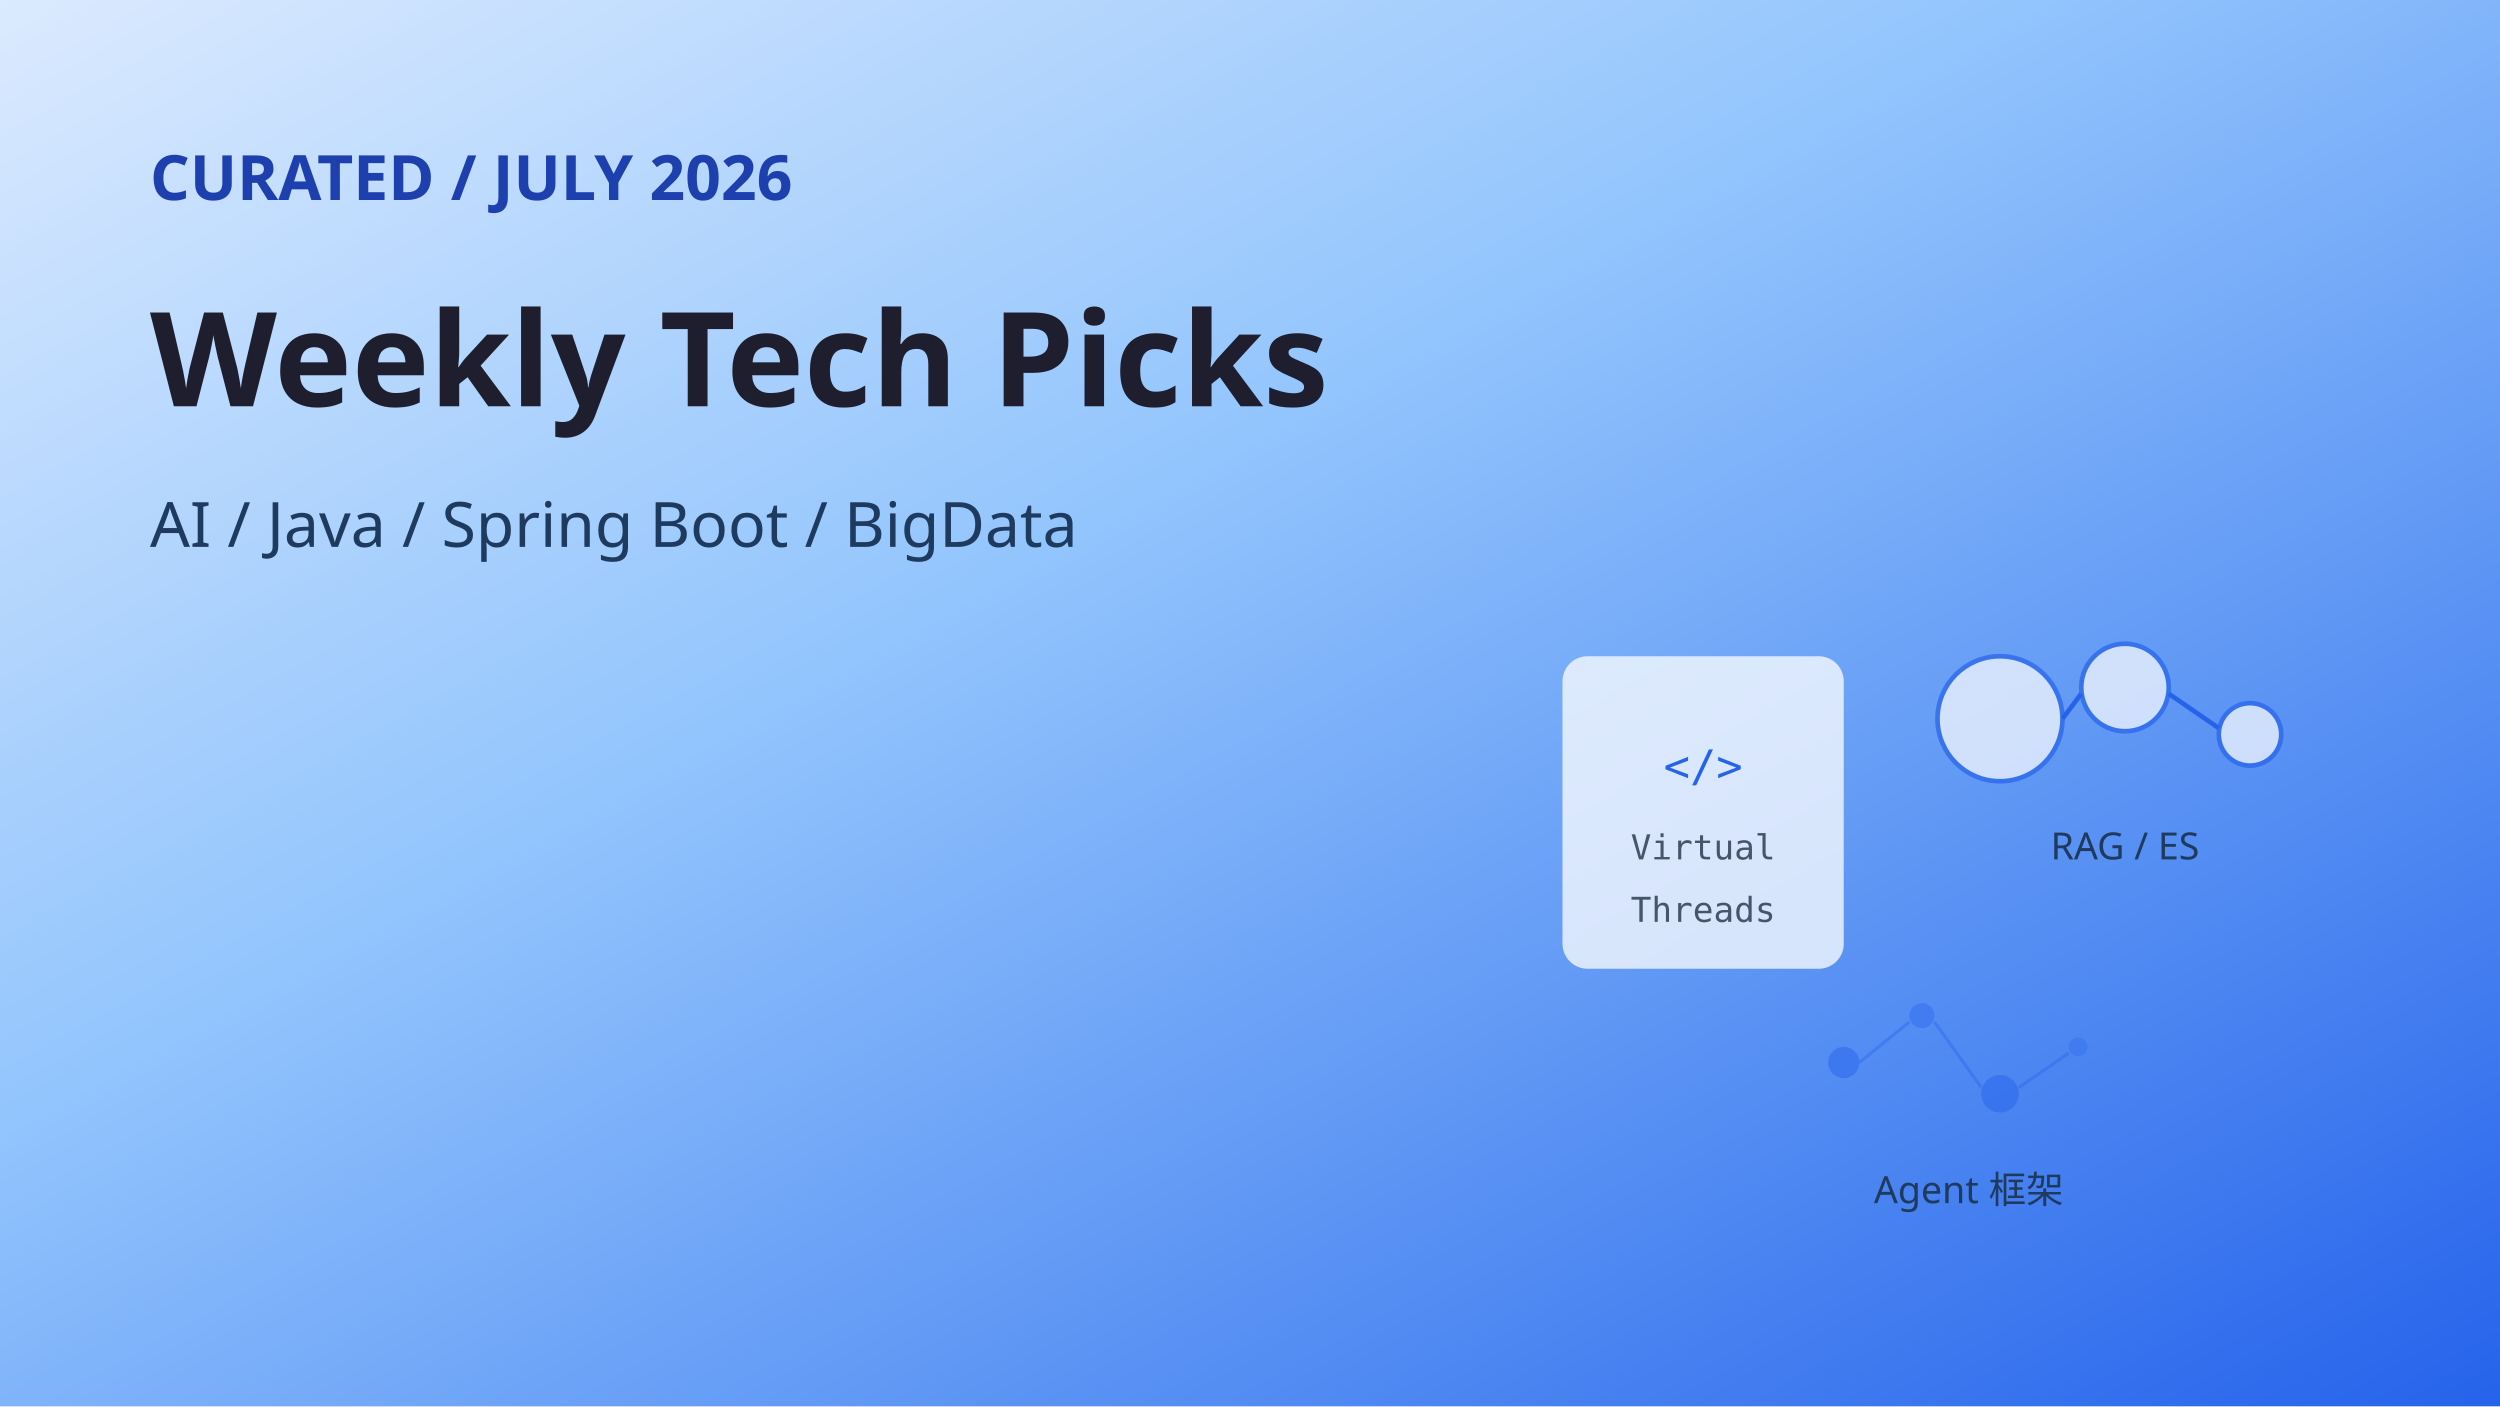
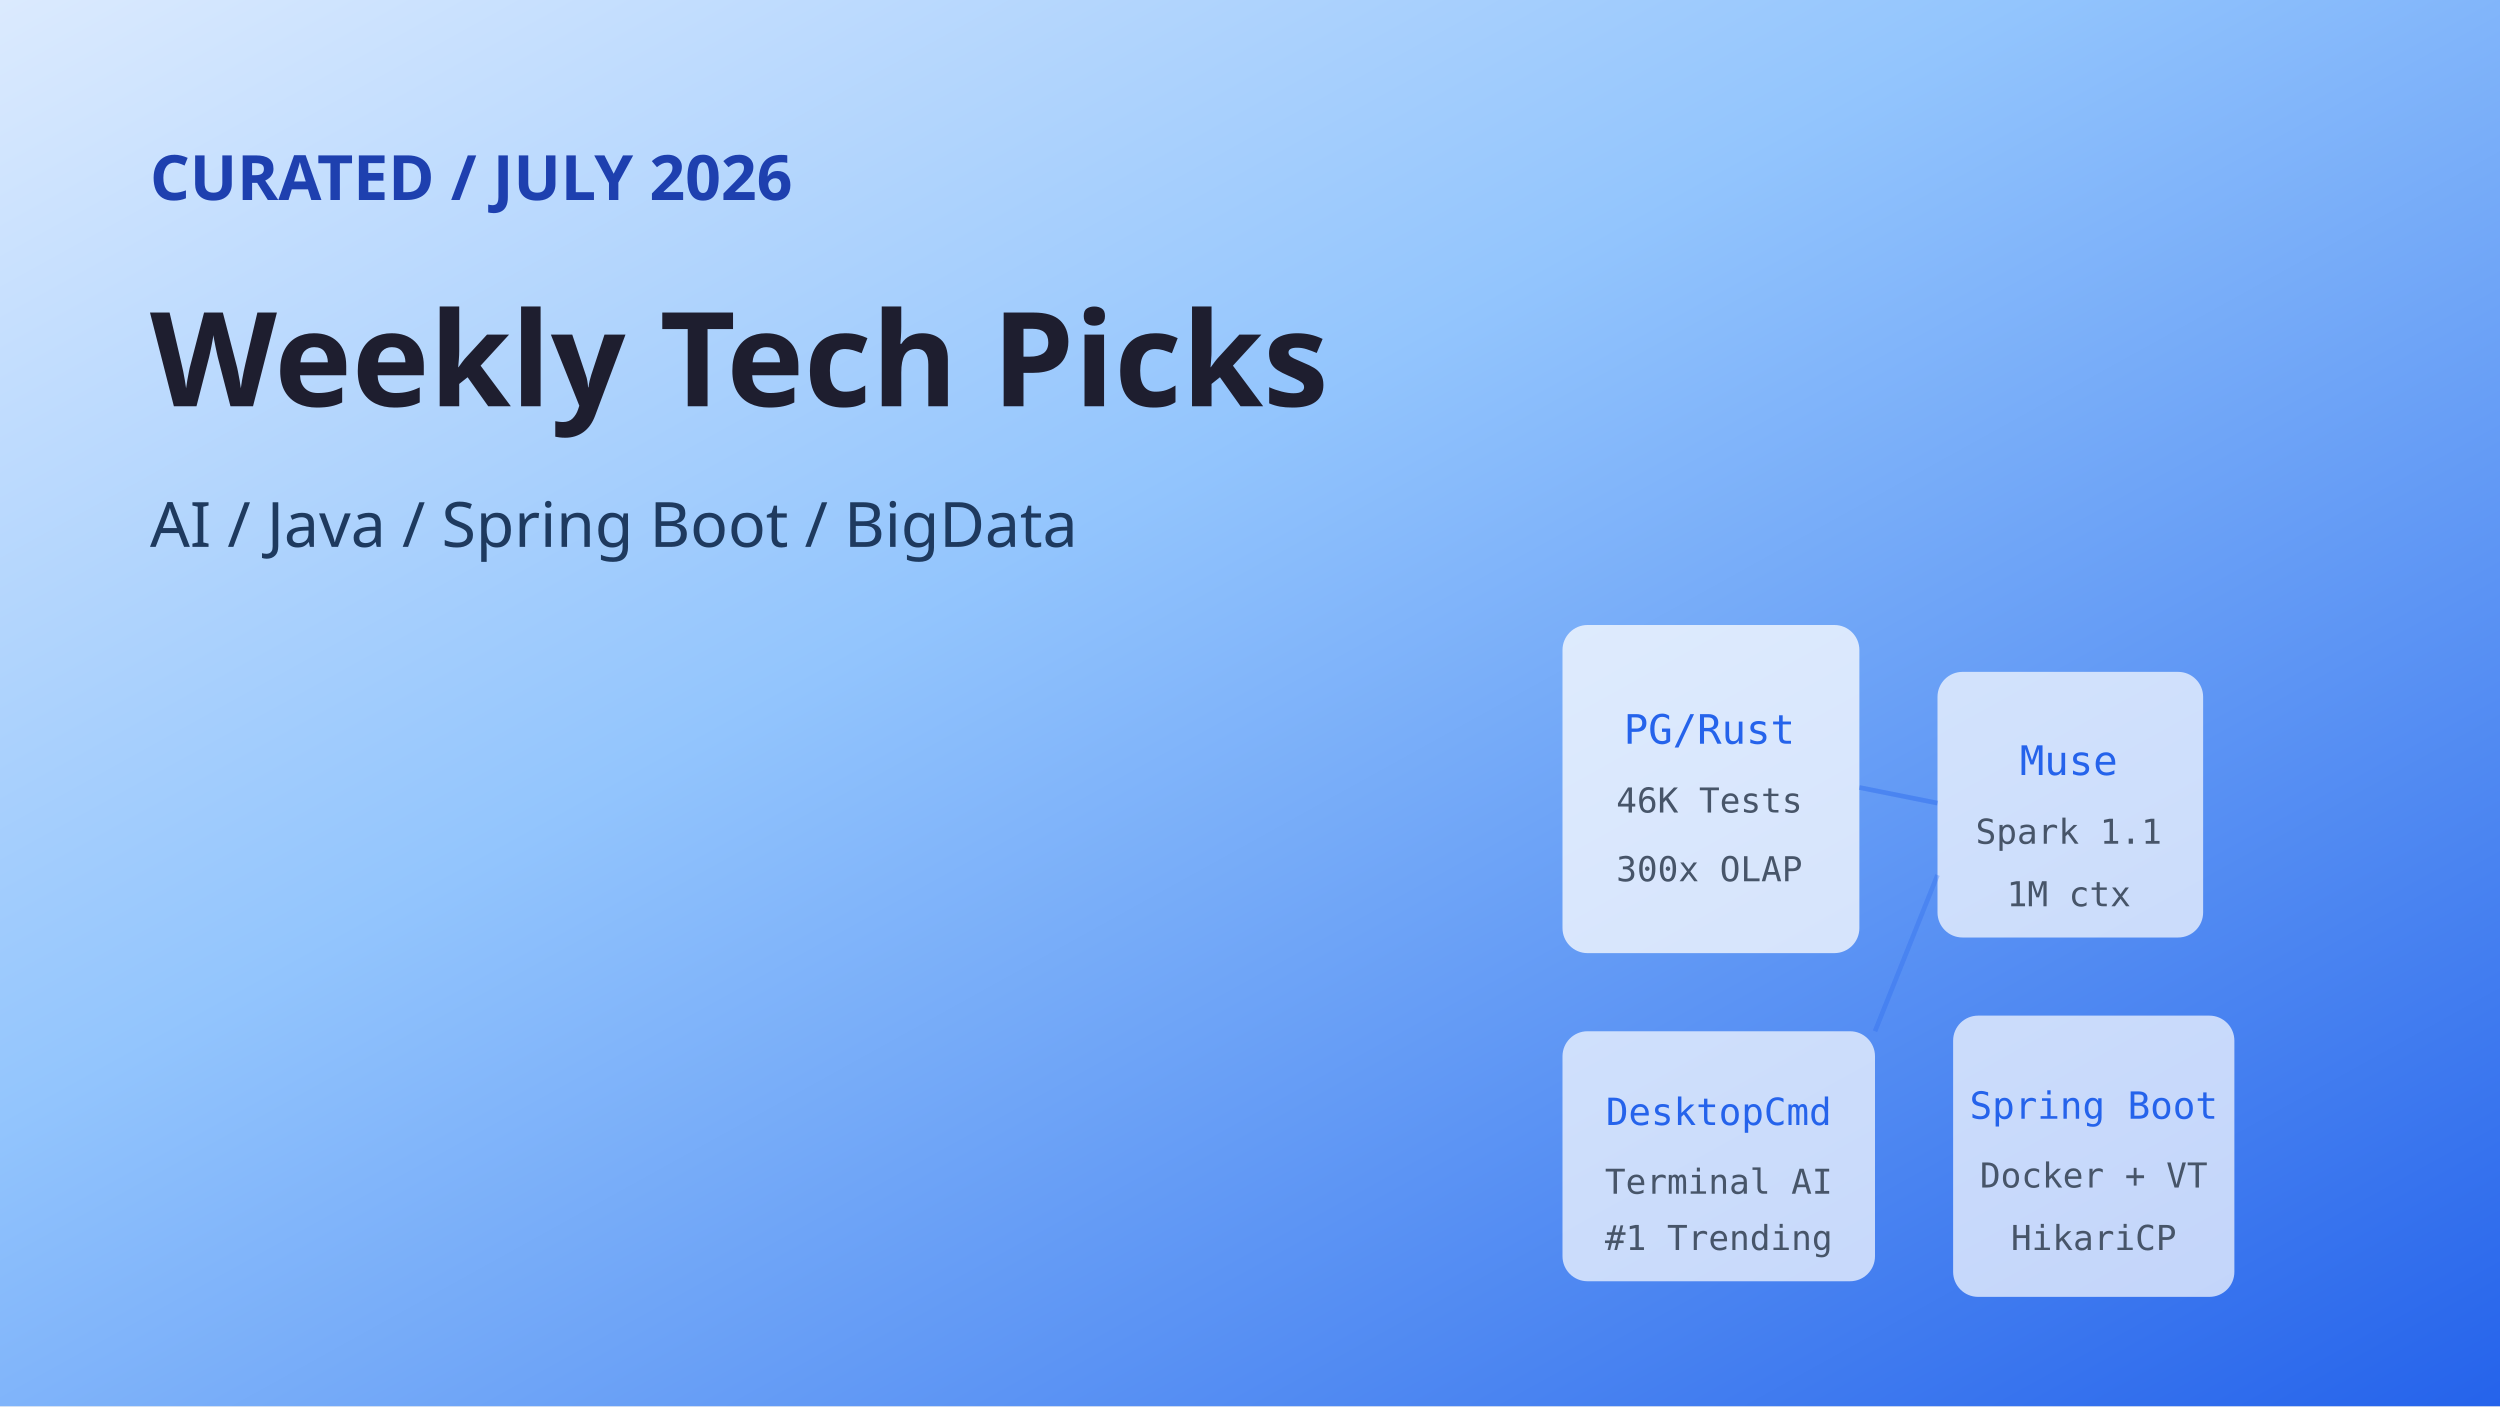
<svg xmlns="http://www.w3.org/2000/svg" width="800" height="450" viewBox="0 0 800 450">
  <defs>
    <linearGradient id="g" x1="0%" y1="0%" x2="100%" y2="100%">
      <stop offset="0%" stop-color="#dbeafe" />
      <stop offset="40%" stop-color="#93c5fd" />
      <stop offset="100%" stop-color="#2563eb" />
    </linearGradient>
  </defs>
  <rect width="800" height="450" fill="url(#g)" />
  <text x="48" y="64" font-family="system-ui,sans-serif" font-size="20" font-weight="700" fill="#1e40af">CURATED / JULY 2026</text>
  <text x="48" y="130" font-family="system-ui,sans-serif" font-size="42" font-weight="700" fill="#1e1e2f">Weekly Tech Picks</text>
  <text x="48" y="175" font-family="system-ui,sans-serif" font-size="20" fill="#1e3a5f">AI / Java / Spring Boot / BigData</text>
-   <rect x="500" y="210" width="90" height="100" rx="8" fill="#ffffff" opacity="0.75" />
-   <text x="545" y="250" text-anchor="middle" font-family="monospace" font-size="14" fill="#2563eb">&lt;/&gt;</text>
-   <text x="545" y="275" text-anchor="middle" font-family="monospace" font-size="11" fill="#475569">Virtual</text>
-   <text x="545" y="295" text-anchor="middle" font-family="monospace" font-size="11" fill="#475569">Threads</text>
-   <circle cx="640" cy="230" r="20" fill="#ffffff" opacity="0.7" stroke="#2563eb" stroke-width="1.5" />
-   <circle cx="680" cy="220" r="14" fill="#ffffff" opacity="0.7" stroke="#2563eb" stroke-width="1.5" />
-   <circle cx="720" cy="235" r="10" fill="#ffffff" opacity="0.7" stroke="#2563eb" stroke-width="1.5" />
-   <line x1="660" y1="230" x2="666" y2="222" stroke="#2563eb" stroke-width="1.5" />
-   <line x1="694" y1="222" x2="710" y2="233" stroke="#2563eb" stroke-width="1.5" />
-   <text x="680" y="275" text-anchor="middle" font-family="system-ui,sans-serif" font-size="12" fill="#1e3a5f">RAG / ES</text>
-   <circle cx="590" cy="340" r="5" fill="#2563eb" opacity="0.5" />
-   <circle cx="615" cy="325" r="4" fill="#2563eb" opacity="0.4" />
-   <circle cx="640" cy="350" r="6" fill="#2563eb" opacity="0.5" />
-   <circle cx="665" cy="335" r="3" fill="#2563eb" opacity="0.3" />
-   <line x1="595" y1="340" x2="611" y2="327" stroke="#2563eb" stroke-width="1" opacity="0.4" />
-   <line x1="619" y1="327" x2="634" y2="348" stroke="#2563eb" stroke-width="1" opacity="0.4" />
-   <line x1="646" y1="348" x2="662" y2="337" stroke="#2563eb" stroke-width="1" opacity="0.4" />
-   <text x="630" y="385" text-anchor="middle" font-family="system-ui,sans-serif" font-size="12" fill="#1e3a5f">Agent 框架</text>
+   <rect x="500" y="200" width="95" height="105" rx="8" fill="#ffffff" opacity="0.75" />
+   <text x="547" y="238" text-anchor="middle" font-family="monospace" font-size="13" fill="#2563eb">PG/Rust</text>
+   <text x="547" y="260" text-anchor="middle" font-family="monospace" font-size="11" fill="#475569">46K Tests</text>
+   <text x="547" y="282" text-anchor="middle" font-family="monospace" font-size="11" fill="#475569">300x OLAP</text>
+   <rect x="620" y="215" width="85" height="85" rx="8" fill="#ffffff" opacity="0.7" />
+   <text x="662" y="248" text-anchor="middle" font-family="monospace" font-size="13" fill="#2563eb">Muse</text>
+   <text x="662" y="270" text-anchor="middle" font-family="monospace" font-size="11" fill="#475569">Spark 1.1</text>
+   <text x="662" y="290" text-anchor="middle" font-family="monospace" font-size="11" fill="#475569">1M ctx</text>
+   <rect x="500" y="330" width="100" height="80" rx="8" fill="#ffffff" opacity="0.7" />
+   <text x="550" y="360" text-anchor="middle" font-family="monospace" font-size="12" fill="#2563eb">DesktopCmd</text>
+   <text x="550" y="382" text-anchor="middle" font-family="monospace" font-size="11" fill="#475569">Terminal AI</text>
+   <text x="550" y="400" text-anchor="middle" font-family="monospace" font-size="11" fill="#475569">#1 Trending</text>
+   <line x1="595" y1="252" x2="620" y2="257" stroke="#2563eb" stroke-width="1.5" opacity="0.4" />
+   <line x1="600" y1="330" x2="620" y2="280" stroke="#2563eb" stroke-width="1.5" opacity="0.3" />
+   <rect x="625" y="325" width="90" height="90" rx="8" fill="#ffffff" opacity="0.7" />
+   <text x="670" y="358" text-anchor="middle" font-family="monospace" font-size="12" fill="#2563eb">Spring Boot</text>
+   <text x="670" y="380" text-anchor="middle" font-family="monospace" font-size="11" fill="#475569">Docker + VT</text>
+   <text x="670" y="400" text-anchor="middle" font-family="monospace" font-size="11" fill="#475569">HikariCP</text>
</svg>
